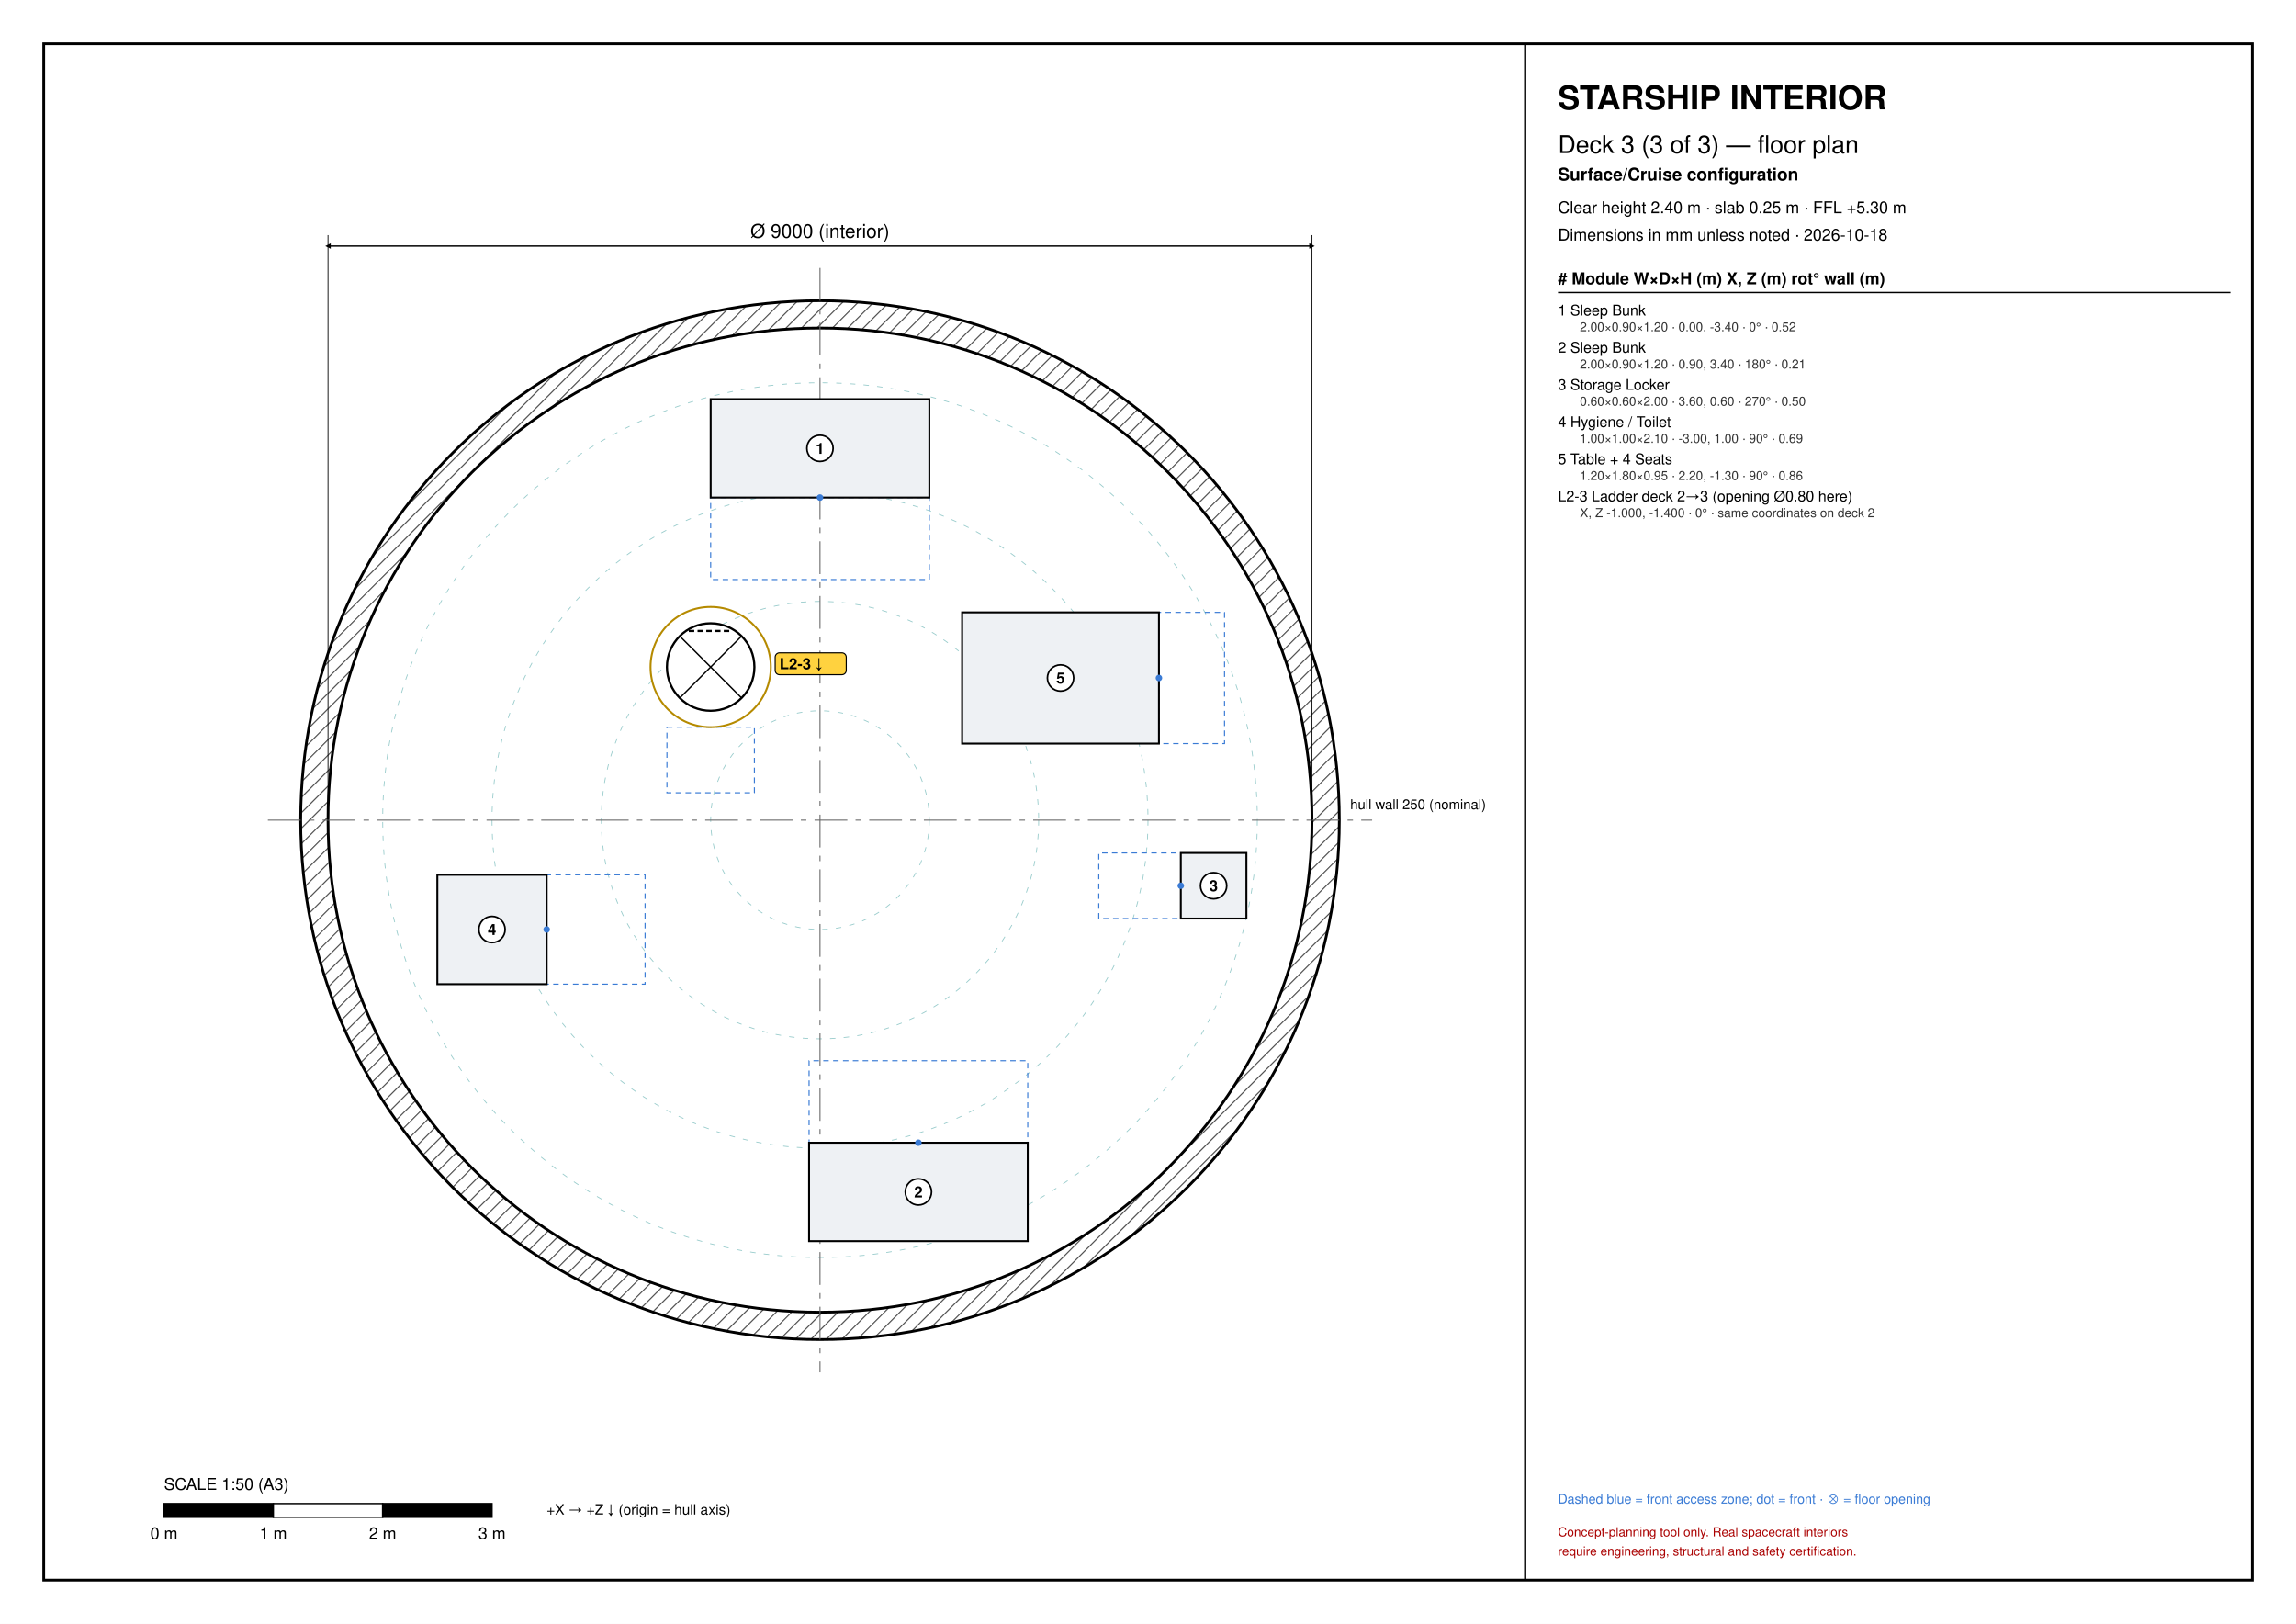
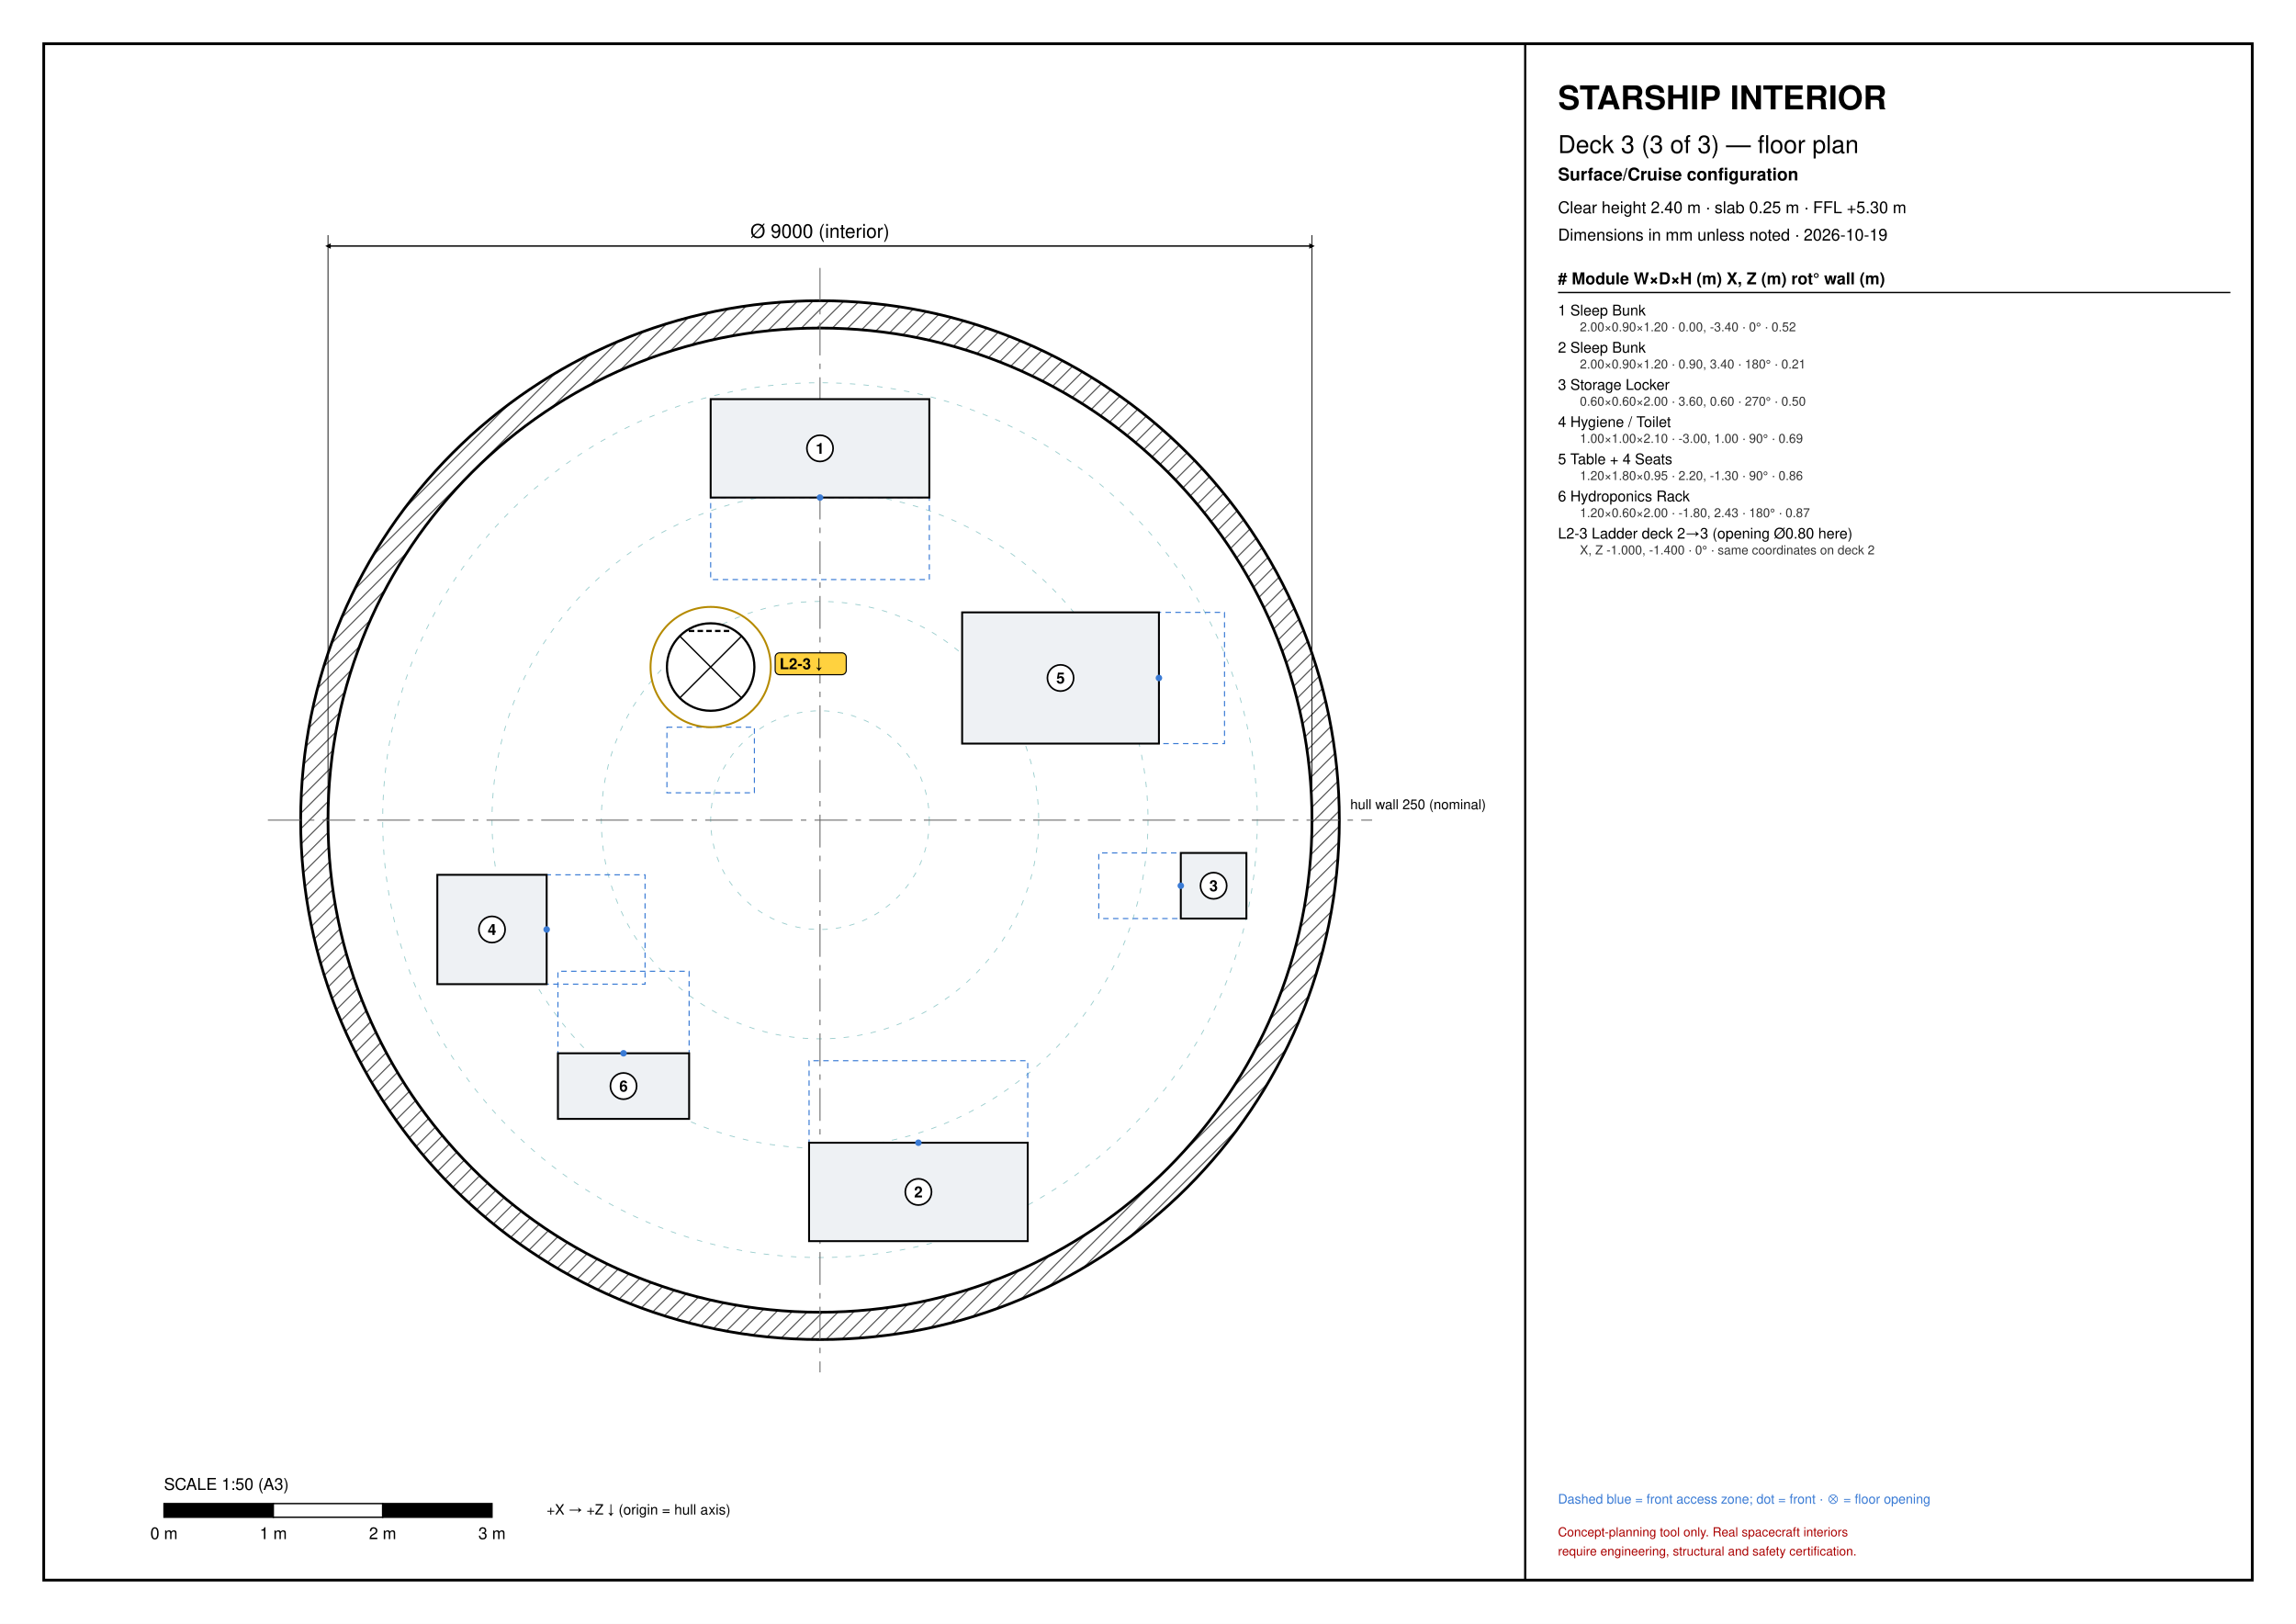
<svg xmlns="http://www.w3.org/2000/svg" width="420mm" height="297mm" viewBox="0 0 420 297" font-family="Helvetica, Arial, sans-serif">
  <rect width="420" height="297" fill="#fff" />
  <rect x="8" y="8" width="404" height="281" fill="none" stroke="#000" stroke-width="0.5" />
  <defs>
    <pattern id="hatch" width="2" height="2" patternUnits="userSpaceOnUse" patternTransform="rotate(45)">
      <line x1="0" y1="0" x2="0" y2="2" stroke="#555" stroke-width="0.4" />
    </pattern>
    <marker id="arr" viewBox="0 0 6 6" refX="3" refY="3" markerWidth="4" markerHeight="4" orient="auto-start-reverse">
      <path d="M0,0 L6,3 L0,6 z" fill="#000" />
    </marker>
  </defs>
  <path d="M 55,150 a 95,95 0 1,0 190,0 a 95,95 0 1,0 -190,0 M 60,150 a 90,90 0 1,1 180,0 a 90,90 0 1,1 -180,0" fill="url(#hatch)" fill-rule="evenodd" stroke="#000" stroke-width="0.5" />
  <circle cx="150" cy="150" r="20" fill="none" stroke="#9cc" stroke-width="0.15" stroke-dasharray="1 1.5" />
  <circle cx="150" cy="150" r="40" fill="none" stroke="#9cc" stroke-width="0.15" stroke-dasharray="1 1.5" />
  <circle cx="150" cy="150" r="60" fill="none" stroke="#9cc" stroke-width="0.15" stroke-dasharray="1 1.5" />
  <circle cx="150" cy="150" r="80" fill="none" stroke="#9cc" stroke-width="0.15" stroke-dasharray="1 1.5" />
  <line x1="49" y1="150" x2="251" y2="150" stroke="#666" stroke-width="0.18" stroke-dasharray="6 1.5 1 1.5" />
  <line x1="150" y1="49" x2="150" y2="251" stroke="#666" stroke-width="0.18" stroke-dasharray="6 1.5 1 1.5" />
  <polygon points="130.00,91.00 170.00,91.00 170.00,106.00 130.00,106.00" fill="none" stroke="#3a7bd5" stroke-width="0.2" stroke-dasharray="1 0.8" />
  <polygon points="130.00,73.00 170.00,73.00 170.00,91.00 130.00,91.00" fill="#eef1f4" stroke="#000" stroke-width="0.35" />
  <circle cx="150" cy="91" r="0.6" fill="#3a7bd5" />
  <circle cx="150" cy="82" r="2.4" fill="#fff" stroke="#000" stroke-width="0.3" />
  <text x="150" y="83" font-size="2.8" text-anchor="middle" font-weight="bold">1</text>
  <polygon points="188.00,209.00 148.00,209.00 148.00,194.00 188.00,194.00" fill="none" stroke="#3a7bd5" stroke-width="0.2" stroke-dasharray="1 0.8" />
  <polygon points="188.00,227.00 148.00,227.00 148.00,209.00 188.00,209.00" fill="#eef1f4" stroke="#000" stroke-width="0.35" />
  <circle cx="168" cy="209" r="0.6" fill="#3a7bd5" />
  <circle cx="168" cy="218" r="2.4" fill="#fff" stroke="#000" stroke-width="0.3" />
  <text x="168" y="219" font-size="2.8" text-anchor="middle" font-weight="bold">2</text>
  <polygon points="216.00,156.00 216.00,168.00 201.00,168.00 201.00,156.00" fill="none" stroke="#3a7bd5" stroke-width="0.2" stroke-dasharray="1 0.8" />
  <polygon points="228.00,156.00 228.00,168.00 216.00,168.00 216.00,156.00" fill="#eef1f4" stroke="#000" stroke-width="0.35" />
  <circle cx="216" cy="162" r="0.6" fill="#3a7bd5" />
  <circle cx="222" cy="162" r="2.4" fill="#fff" stroke="#000" stroke-width="0.3" />
  <text x="222" y="163" font-size="2.8" text-anchor="middle" font-weight="bold">3</text>
  <polygon points="100.00,180.00 100.00,160.00 118.00,160.00 118.00,180.00" fill="none" stroke="#3a7bd5" stroke-width="0.2" stroke-dasharray="1 0.8" />
  <polygon points="80.00,180.00 80.00,160.00 100.00,160.00 100.00,180.00" fill="#eef1f4" stroke="#000" stroke-width="0.35" />
  <circle cx="100" cy="170" r="0.6" fill="#3a7bd5" />
  <circle cx="90" cy="170" r="2.4" fill="#fff" stroke="#000" stroke-width="0.3" />
  <text x="90" y="171" font-size="2.8" text-anchor="middle" font-weight="bold">4</text>
  <polygon points="212.00,136.00 212.00,112.00 224.00,112.00 224.00,136.00" fill="none" stroke="#3a7bd5" stroke-width="0.2" stroke-dasharray="1 0.8" />
  <polygon points="176.00,136.00 176.00,112.00 212.00,112.00 212.00,136.00" fill="#eef1f4" stroke="#000" stroke-width="0.35" />
  <circle cx="212" cy="124" r="0.6" fill="#3a7bd5" />
  <circle cx="194" cy="124" r="2.4" fill="#fff" stroke="#000" stroke-width="0.3" />
  <text x="194" y="125" font-size="2.8" text-anchor="middle" font-weight="bold">5</text>
+   <polygon points="126.06,192.64 102.06,192.64 102.06,177.64 126.06,177.64" fill="none" stroke="#3a7bd5" stroke-width="0.2" stroke-dasharray="1 0.8" />
+   <polygon points="126.06,204.64 102.06,204.64 102.06,192.64 126.06,192.64" fill="#eef1f4" stroke="#000" stroke-width="0.35" />
+   <circle cx="114.06" cy="192.64" r="0.6" fill="#3a7bd5" />
+   <circle cx="114.06" cy="198.64" r="2.4" fill="#fff" stroke="#000" stroke-width="0.3" />
+   <text x="114.06" y="199.64" font-size="2.8" text-anchor="middle" font-weight="bold">6</text>
  <polygon points="122.00,133.00 138.00,133.00 138.00,145.00 122.00,145.00" fill="none" stroke="#3a7bd5" stroke-width="0.2" stroke-dasharray="1 0.8" />
  <circle cx="130" cy="122" r="11" fill="none" stroke="#b58a00" stroke-width="0.35" stroke-dasharray="0" />
  <circle cx="130" cy="122" r="8" fill="#fff" stroke="#000" stroke-width="0.4" />
  <line x1="124.344" y1="116.344" x2="135.656" y2="127.656" stroke="#000" stroke-width="0.25" />
  <line x1="124.344" y1="127.656" x2="135.656" y2="116.344" stroke="#000" stroke-width="0.25" />
  <line x1="126" y1="115.4" x2="134" y2="115.4" stroke="#000" stroke-width="0.4" stroke-dasharray="1 0.6" />
  <rect x="141.8" y="119.4" width="13" height="4" rx="0.8" fill="#ffd23f" stroke="#000" stroke-width="0.2" />
  <text x="142.6" y="122.4" font-size="2.8" font-weight="bold">L2-3 ↓</text>
  <line x1="60" y1="45" x2="240" y2="45" stroke="#000" stroke-width="0.25" marker-start="url(#arr)" marker-end="url(#arr)" />
  <line x1="60" y1="43" x2="60" y2="150" stroke="#000" stroke-width="0.15" />
  <line x1="240" y1="43" x2="240" y2="150" stroke="#000" stroke-width="0.15" />
  <text x="150" y="43.5" font-size="3.5" text-anchor="middle">Ø 9000 (interior)</text>
  <text x="247" y="148" font-size="2.5">hull wall 250 (nominal)</text>
  <rect x="30" y="275" width="20" height="2.5" fill="#000" stroke="#000" stroke-width="0.25" />
  <rect x="50" y="275" width="20" height="2.5" fill="#fff" stroke="#000" stroke-width="0.25" />
  <rect x="70" y="275" width="20" height="2.5" fill="#000" stroke="#000" stroke-width="0.25" />
  <text x="30" y="281.5" font-size="3" text-anchor="middle">0 m</text>
  <text x="50" y="281.5" font-size="3" text-anchor="middle">1 m</text>
  <text x="70" y="281.5" font-size="3" text-anchor="middle">2 m</text>
  <text x="90" y="281.5" font-size="3" text-anchor="middle">3 m</text>
  <text x="30" y="272.5" font-size="3">SCALE 1:50 (A3)</text>
  <text x="100" y="277" font-size="2.6">+X →   +Z ↓   (origin = hull axis)</text>
  <line x1="279" y1="8" x2="279" y2="289" stroke="#000" stroke-width="0.4" />
  <text x="285" y="20" font-size="6" font-weight="bold">STARSHIP INTERIOR</text>
  <text x="285" y="28" font-size="4.5">Deck 3 (3 of 3) — floor plan</text>
  <text x="285" y="33" font-size="3.2" font-weight="bold">Surface/Cruise configuration</text>
  <text x="285" y="39" font-size="3">Clear height 2.40 m · slab 0.25 m · FFL +5.30 m</text>
-   <text x="285" y="44" font-size="3">Dimensions in mm unless noted · 2026-10-18</text>
+   <text x="285" y="44" font-size="3">Dimensions in mm unless noted · 2026-10-19</text>
  <text x="285" y="52" font-size="3" font-weight="bold"># Module   W×D×H (m)   X, Z (m)   rot°  wall (m)</text>
  <line x1="285" y1="53.5" x2="408" y2="53.5" stroke="#000" stroke-width="0.25" />
  <text x="285" y="57.7" font-size="2.7">1  Sleep Bunk</text>
  <text x="289" y="60.6" font-size="2.3" fill="#333">2.00×0.90×1.20 · 0.00, -3.40 · 0° · 0.52</text>
  <text x="285" y="64.5" font-size="2.7">2  Sleep Bunk</text>
  <text x="289" y="67.4" font-size="2.3" fill="#333">2.00×0.90×1.20 · 0.90, 3.40 · 180° · 0.21</text>
  <text x="285" y="71.3" font-size="2.7">3  Storage Locker</text>
  <text x="289" y="74.2" font-size="2.3" fill="#333">0.60×0.60×2.00 · 3.60, 0.60 · 270° · 0.50</text>
  <text x="285" y="78.1" font-size="2.7">4  Hygiene / Toilet</text>
  <text x="289" y="81" font-size="2.3" fill="#333">1.00×1.00×2.10 · -3.00, 1.00 · 90° · 0.69</text>
  <text x="285" y="84.9" font-size="2.7">5  Table + 4 Seats</text>
  <text x="289" y="87.8" font-size="2.3" fill="#333">1.20×1.80×0.95 · 2.20, -1.30 · 90° · 0.86</text>
-   <text x="285" y="91.7" font-size="2.7">L2-3  Ladder deck 2→3 (opening Ø0.80 here)</text>
-   <text x="289" y="94.6" font-size="2.3" fill="#333">X, Z -1.000, -1.400 · 0° · same coordinates on deck 2</text>
+   <text x="285" y="91.7" font-size="2.7">6  Hydroponics Rack</text>
+   <text x="289" y="94.6" font-size="2.3" fill="#333">1.20×0.60×2.00 · -1.80, 2.43 · 180° · 0.87</text>
+   <text x="285" y="98.5" font-size="2.7">L2-3  Ladder deck 2→3 (opening Ø0.80 here)</text>
+   <text x="289" y="101.4" font-size="2.3" fill="#333">X, Z -1.000, -1.400 · 0° · same coordinates on deck 2</text>
  <text x="285" y="275" font-size="2.4" fill="#3a7bd5">Dashed blue = front access zone; dot = front · ⊗ = floor opening</text>
  <text x="285" y="281" font-size="2.3" fill="#a00">Concept-planning tool only. Real spacecraft interiors</text>
  <text x="285" y="284.5" font-size="2.3" fill="#a00">require engineering, structural and safety certification.</text>
</svg>
